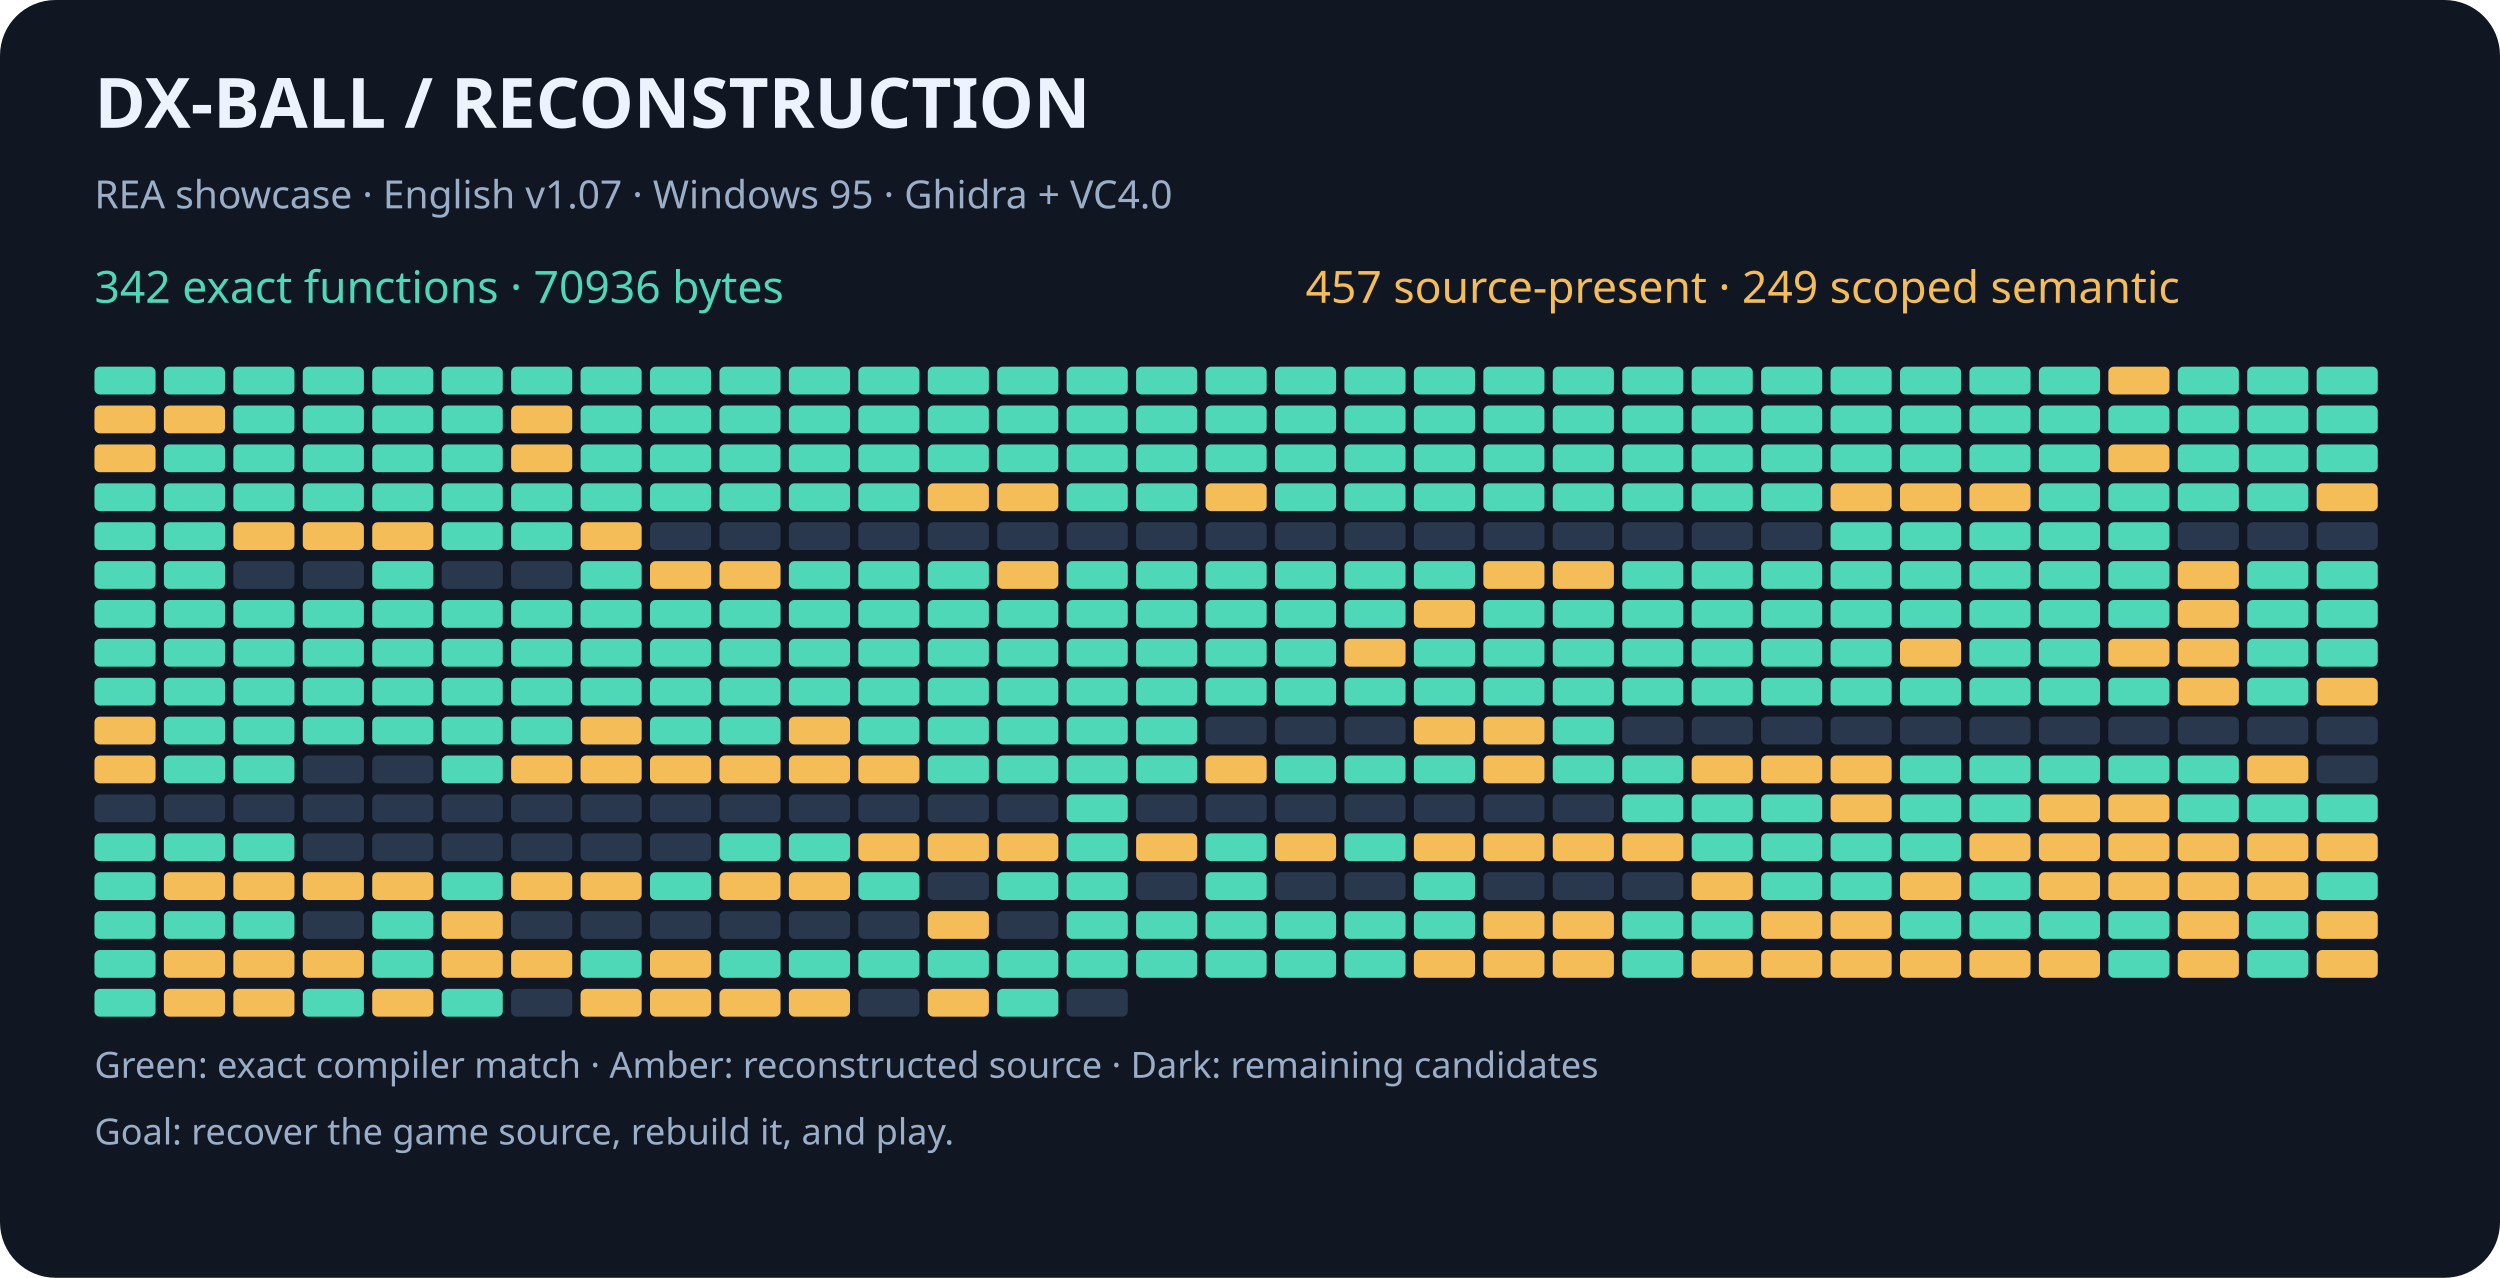
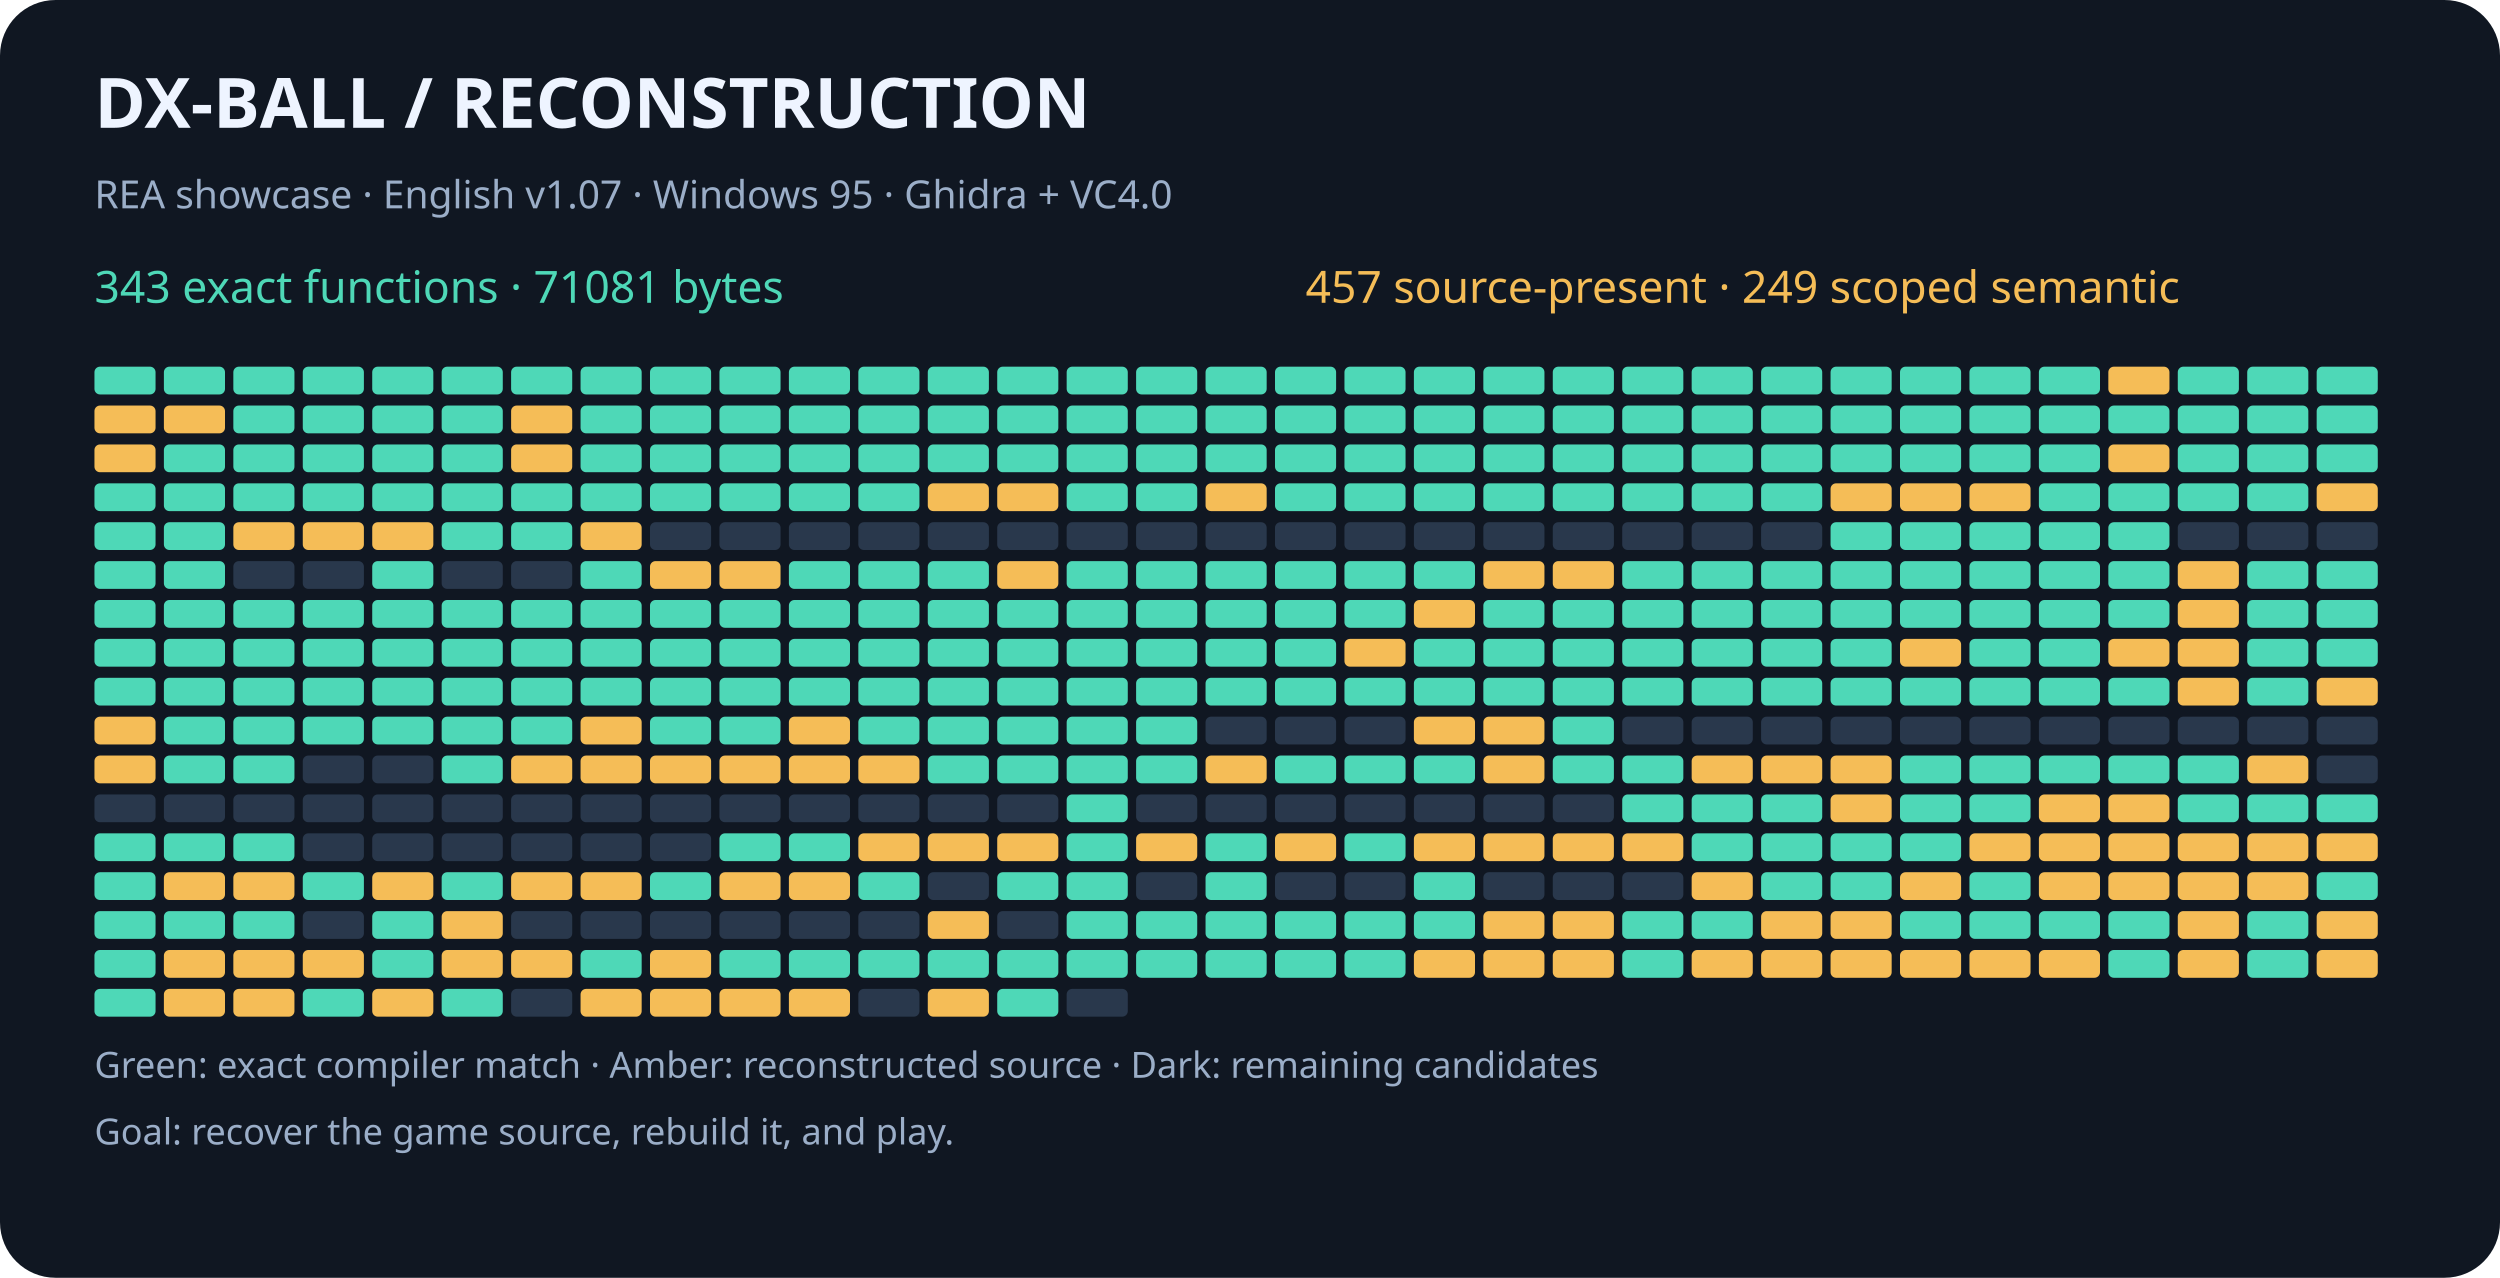
<svg xmlns="http://www.w3.org/2000/svg" width="900" height="460" viewBox="0 0 900 460" role="img" aria-labelledby="title desc">
  <rect width="900" height="460" rx="20" fill="#101722" />
  <g font-family="sans-serif">
    <text x="34" y="46" fill="#eef4ff" font-size="25" font-weight="bold">DX-BALL  /  RECONSTRUCTION</text>
    <text x="34" y="75" fill="#9baec8" font-size="14">REA showcase · English v1.07 · Windows 95 · Ghidra + VC4.0</text>
-     <text x="34" y="109" fill="#4ed8b7" font-size="16">342 exact functions · 70936 bytes</text>
+     <text x="34" y="109" fill="#4ed8b7" font-size="16">343 exact functions · 71081 bytes</text>
    <text x="470" y="109" fill="#f5bd57" font-size="16">457 source-present · 249 scoped semantic</text>
    <rect x="34" y="132" width="22" height="10" rx="2" fill="#4ed8b7" />
    <rect x="59" y="132" width="22" height="10" rx="2" fill="#4ed8b7" />
    <rect x="84" y="132" width="22" height="10" rx="2" fill="#4ed8b7" />
    <rect x="109" y="132" width="22" height="10" rx="2" fill="#4ed8b7" />
    <rect x="134" y="132" width="22" height="10" rx="2" fill="#4ed8b7" />
    <rect x="159" y="132" width="22" height="10" rx="2" fill="#4ed8b7" />
    <rect x="184" y="132" width="22" height="10" rx="2" fill="#4ed8b7" />
    <rect x="209" y="132" width="22" height="10" rx="2" fill="#4ed8b7" />
    <rect x="234" y="132" width="22" height="10" rx="2" fill="#4ed8b7" />
    <rect x="259" y="132" width="22" height="10" rx="2" fill="#4ed8b7" />
    <rect x="284" y="132" width="22" height="10" rx="2" fill="#4ed8b7" />
    <rect x="309" y="132" width="22" height="10" rx="2" fill="#4ed8b7" />
    <rect x="334" y="132" width="22" height="10" rx="2" fill="#4ed8b7" />
    <rect x="359" y="132" width="22" height="10" rx="2" fill="#4ed8b7" />
    <rect x="384" y="132" width="22" height="10" rx="2" fill="#4ed8b7" />
    <rect x="409" y="132" width="22" height="10" rx="2" fill="#4ed8b7" />
    <rect x="434" y="132" width="22" height="10" rx="2" fill="#4ed8b7" />
    <rect x="459" y="132" width="22" height="10" rx="2" fill="#4ed8b7" />
    <rect x="484" y="132" width="22" height="10" rx="2" fill="#4ed8b7" />
    <rect x="509" y="132" width="22" height="10" rx="2" fill="#4ed8b7" />
    <rect x="534" y="132" width="22" height="10" rx="2" fill="#4ed8b7" />
    <rect x="559" y="132" width="22" height="10" rx="2" fill="#4ed8b7" />
    <rect x="584" y="132" width="22" height="10" rx="2" fill="#4ed8b7" />
    <rect x="609" y="132" width="22" height="10" rx="2" fill="#4ed8b7" />
    <rect x="634" y="132" width="22" height="10" rx="2" fill="#4ed8b7" />
    <rect x="659" y="132" width="22" height="10" rx="2" fill="#4ed8b7" />
    <rect x="684" y="132" width="22" height="10" rx="2" fill="#4ed8b7" />
    <rect x="709" y="132" width="22" height="10" rx="2" fill="#4ed8b7" />
    <rect x="734" y="132" width="22" height="10" rx="2" fill="#4ed8b7" />
    <rect x="759" y="132" width="22" height="10" rx="2" fill="#f5bd57" />
    <rect x="784" y="132" width="22" height="10" rx="2" fill="#4ed8b7" />
    <rect x="809" y="132" width="22" height="10" rx="2" fill="#4ed8b7" />
    <rect x="834" y="132" width="22" height="10" rx="2" fill="#4ed8b7" />
    <rect x="34" y="146" width="22" height="10" rx="2" fill="#f5bd57" />
    <rect x="59" y="146" width="22" height="10" rx="2" fill="#f5bd57" />
    <rect x="84" y="146" width="22" height="10" rx="2" fill="#4ed8b7" />
    <rect x="109" y="146" width="22" height="10" rx="2" fill="#4ed8b7" />
    <rect x="134" y="146" width="22" height="10" rx="2" fill="#4ed8b7" />
    <rect x="159" y="146" width="22" height="10" rx="2" fill="#4ed8b7" />
    <rect x="184" y="146" width="22" height="10" rx="2" fill="#f5bd57" />
    <rect x="209" y="146" width="22" height="10" rx="2" fill="#4ed8b7" />
    <rect x="234" y="146" width="22" height="10" rx="2" fill="#4ed8b7" />
    <rect x="259" y="146" width="22" height="10" rx="2" fill="#4ed8b7" />
    <rect x="284" y="146" width="22" height="10" rx="2" fill="#4ed8b7" />
    <rect x="309" y="146" width="22" height="10" rx="2" fill="#4ed8b7" />
    <rect x="334" y="146" width="22" height="10" rx="2" fill="#4ed8b7" />
    <rect x="359" y="146" width="22" height="10" rx="2" fill="#4ed8b7" />
    <rect x="384" y="146" width="22" height="10" rx="2" fill="#4ed8b7" />
    <rect x="409" y="146" width="22" height="10" rx="2" fill="#4ed8b7" />
    <rect x="434" y="146" width="22" height="10" rx="2" fill="#4ed8b7" />
    <rect x="459" y="146" width="22" height="10" rx="2" fill="#4ed8b7" />
    <rect x="484" y="146" width="22" height="10" rx="2" fill="#4ed8b7" />
    <rect x="509" y="146" width="22" height="10" rx="2" fill="#4ed8b7" />
    <rect x="534" y="146" width="22" height="10" rx="2" fill="#4ed8b7" />
    <rect x="559" y="146" width="22" height="10" rx="2" fill="#4ed8b7" />
    <rect x="584" y="146" width="22" height="10" rx="2" fill="#4ed8b7" />
    <rect x="609" y="146" width="22" height="10" rx="2" fill="#4ed8b7" />
    <rect x="634" y="146" width="22" height="10" rx="2" fill="#4ed8b7" />
    <rect x="659" y="146" width="22" height="10" rx="2" fill="#4ed8b7" />
    <rect x="684" y="146" width="22" height="10" rx="2" fill="#4ed8b7" />
    <rect x="709" y="146" width="22" height="10" rx="2" fill="#4ed8b7" />
    <rect x="734" y="146" width="22" height="10" rx="2" fill="#4ed8b7" />
    <rect x="759" y="146" width="22" height="10" rx="2" fill="#4ed8b7" />
    <rect x="784" y="146" width="22" height="10" rx="2" fill="#4ed8b7" />
    <rect x="809" y="146" width="22" height="10" rx="2" fill="#4ed8b7" />
    <rect x="834" y="146" width="22" height="10" rx="2" fill="#4ed8b7" />
    <rect x="34" y="160" width="22" height="10" rx="2" fill="#f5bd57" />
    <rect x="59" y="160" width="22" height="10" rx="2" fill="#4ed8b7" />
    <rect x="84" y="160" width="22" height="10" rx="2" fill="#4ed8b7" />
    <rect x="109" y="160" width="22" height="10" rx="2" fill="#4ed8b7" />
    <rect x="134" y="160" width="22" height="10" rx="2" fill="#4ed8b7" />
    <rect x="159" y="160" width="22" height="10" rx="2" fill="#4ed8b7" />
    <rect x="184" y="160" width="22" height="10" rx="2" fill="#f5bd57" />
    <rect x="209" y="160" width="22" height="10" rx="2" fill="#4ed8b7" />
    <rect x="234" y="160" width="22" height="10" rx="2" fill="#4ed8b7" />
    <rect x="259" y="160" width="22" height="10" rx="2" fill="#4ed8b7" />
    <rect x="284" y="160" width="22" height="10" rx="2" fill="#4ed8b7" />
    <rect x="309" y="160" width="22" height="10" rx="2" fill="#4ed8b7" />
    <rect x="334" y="160" width="22" height="10" rx="2" fill="#4ed8b7" />
    <rect x="359" y="160" width="22" height="10" rx="2" fill="#4ed8b7" />
    <rect x="384" y="160" width="22" height="10" rx="2" fill="#4ed8b7" />
    <rect x="409" y="160" width="22" height="10" rx="2" fill="#4ed8b7" />
    <rect x="434" y="160" width="22" height="10" rx="2" fill="#4ed8b7" />
    <rect x="459" y="160" width="22" height="10" rx="2" fill="#4ed8b7" />
    <rect x="484" y="160" width="22" height="10" rx="2" fill="#4ed8b7" />
    <rect x="509" y="160" width="22" height="10" rx="2" fill="#4ed8b7" />
    <rect x="534" y="160" width="22" height="10" rx="2" fill="#4ed8b7" />
    <rect x="559" y="160" width="22" height="10" rx="2" fill="#4ed8b7" />
    <rect x="584" y="160" width="22" height="10" rx="2" fill="#4ed8b7" />
    <rect x="609" y="160" width="22" height="10" rx="2" fill="#4ed8b7" />
    <rect x="634" y="160" width="22" height="10" rx="2" fill="#4ed8b7" />
    <rect x="659" y="160" width="22" height="10" rx="2" fill="#4ed8b7" />
    <rect x="684" y="160" width="22" height="10" rx="2" fill="#4ed8b7" />
    <rect x="709" y="160" width="22" height="10" rx="2" fill="#4ed8b7" />
    <rect x="734" y="160" width="22" height="10" rx="2" fill="#4ed8b7" />
    <rect x="759" y="160" width="22" height="10" rx="2" fill="#f5bd57" />
    <rect x="784" y="160" width="22" height="10" rx="2" fill="#4ed8b7" />
    <rect x="809" y="160" width="22" height="10" rx="2" fill="#4ed8b7" />
    <rect x="834" y="160" width="22" height="10" rx="2" fill="#4ed8b7" />
    <rect x="34" y="174" width="22" height="10" rx="2" fill="#4ed8b7" />
    <rect x="59" y="174" width="22" height="10" rx="2" fill="#4ed8b7" />
    <rect x="84" y="174" width="22" height="10" rx="2" fill="#4ed8b7" />
    <rect x="109" y="174" width="22" height="10" rx="2" fill="#4ed8b7" />
    <rect x="134" y="174" width="22" height="10" rx="2" fill="#4ed8b7" />
    <rect x="159" y="174" width="22" height="10" rx="2" fill="#4ed8b7" />
    <rect x="184" y="174" width="22" height="10" rx="2" fill="#4ed8b7" />
    <rect x="209" y="174" width="22" height="10" rx="2" fill="#4ed8b7" />
    <rect x="234" y="174" width="22" height="10" rx="2" fill="#4ed8b7" />
    <rect x="259" y="174" width="22" height="10" rx="2" fill="#4ed8b7" />
    <rect x="284" y="174" width="22" height="10" rx="2" fill="#4ed8b7" />
    <rect x="309" y="174" width="22" height="10" rx="2" fill="#4ed8b7" />
    <rect x="334" y="174" width="22" height="10" rx="2" fill="#f5bd57" />
    <rect x="359" y="174" width="22" height="10" rx="2" fill="#f5bd57" />
    <rect x="384" y="174" width="22" height="10" rx="2" fill="#4ed8b7" />
    <rect x="409" y="174" width="22" height="10" rx="2" fill="#4ed8b7" />
    <rect x="434" y="174" width="22" height="10" rx="2" fill="#f5bd57" />
    <rect x="459" y="174" width="22" height="10" rx="2" fill="#4ed8b7" />
    <rect x="484" y="174" width="22" height="10" rx="2" fill="#4ed8b7" />
    <rect x="509" y="174" width="22" height="10" rx="2" fill="#4ed8b7" />
    <rect x="534" y="174" width="22" height="10" rx="2" fill="#4ed8b7" />
    <rect x="559" y="174" width="22" height="10" rx="2" fill="#4ed8b7" />
    <rect x="584" y="174" width="22" height="10" rx="2" fill="#4ed8b7" />
    <rect x="609" y="174" width="22" height="10" rx="2" fill="#4ed8b7" />
    <rect x="634" y="174" width="22" height="10" rx="2" fill="#4ed8b7" />
    <rect x="659" y="174" width="22" height="10" rx="2" fill="#f5bd57" />
    <rect x="684" y="174" width="22" height="10" rx="2" fill="#f5bd57" />
    <rect x="709" y="174" width="22" height="10" rx="2" fill="#f5bd57" />
    <rect x="734" y="174" width="22" height="10" rx="2" fill="#4ed8b7" />
    <rect x="759" y="174" width="22" height="10" rx="2" fill="#4ed8b7" />
    <rect x="784" y="174" width="22" height="10" rx="2" fill="#4ed8b7" />
    <rect x="809" y="174" width="22" height="10" rx="2" fill="#4ed8b7" />
    <rect x="834" y="174" width="22" height="10" rx="2" fill="#f5bd57" />
    <rect x="34" y="188" width="22" height="10" rx="2" fill="#4ed8b7" />
    <rect x="59" y="188" width="22" height="10" rx="2" fill="#4ed8b7" />
    <rect x="84" y="188" width="22" height="10" rx="2" fill="#f5bd57" />
    <rect x="109" y="188" width="22" height="10" rx="2" fill="#f5bd57" />
    <rect x="134" y="188" width="22" height="10" rx="2" fill="#f5bd57" />
    <rect x="159" y="188" width="22" height="10" rx="2" fill="#4ed8b7" />
    <rect x="184" y="188" width="22" height="10" rx="2" fill="#4ed8b7" />
    <rect x="209" y="188" width="22" height="10" rx="2" fill="#f5bd57" />
    <rect x="234" y="188" width="22" height="10" rx="2" fill="#29384c" />
    <rect x="259" y="188" width="22" height="10" rx="2" fill="#29384c" />
    <rect x="284" y="188" width="22" height="10" rx="2" fill="#29384c" />
    <rect x="309" y="188" width="22" height="10" rx="2" fill="#29384c" />
    <rect x="334" y="188" width="22" height="10" rx="2" fill="#29384c" />
    <rect x="359" y="188" width="22" height="10" rx="2" fill="#29384c" />
    <rect x="384" y="188" width="22" height="10" rx="2" fill="#29384c" />
    <rect x="409" y="188" width="22" height="10" rx="2" fill="#29384c" />
    <rect x="434" y="188" width="22" height="10" rx="2" fill="#29384c" />
    <rect x="459" y="188" width="22" height="10" rx="2" fill="#29384c" />
    <rect x="484" y="188" width="22" height="10" rx="2" fill="#29384c" />
    <rect x="509" y="188" width="22" height="10" rx="2" fill="#29384c" />
    <rect x="534" y="188" width="22" height="10" rx="2" fill="#29384c" />
    <rect x="559" y="188" width="22" height="10" rx="2" fill="#29384c" />
    <rect x="584" y="188" width="22" height="10" rx="2" fill="#29384c" />
    <rect x="609" y="188" width="22" height="10" rx="2" fill="#29384c" />
    <rect x="634" y="188" width="22" height="10" rx="2" fill="#29384c" />
    <rect x="659" y="188" width="22" height="10" rx="2" fill="#4ed8b7" />
    <rect x="684" y="188" width="22" height="10" rx="2" fill="#4ed8b7" />
    <rect x="709" y="188" width="22" height="10" rx="2" fill="#4ed8b7" />
    <rect x="734" y="188" width="22" height="10" rx="2" fill="#4ed8b7" />
    <rect x="759" y="188" width="22" height="10" rx="2" fill="#4ed8b7" />
    <rect x="784" y="188" width="22" height="10" rx="2" fill="#29384c" />
    <rect x="809" y="188" width="22" height="10" rx="2" fill="#29384c" />
    <rect x="834" y="188" width="22" height="10" rx="2" fill="#29384c" />
    <rect x="34" y="202" width="22" height="10" rx="2" fill="#4ed8b7" />
    <rect x="59" y="202" width="22" height="10" rx="2" fill="#4ed8b7" />
    <rect x="84" y="202" width="22" height="10" rx="2" fill="#29384c" />
    <rect x="109" y="202" width="22" height="10" rx="2" fill="#29384c" />
    <rect x="134" y="202" width="22" height="10" rx="2" fill="#4ed8b7" />
    <rect x="159" y="202" width="22" height="10" rx="2" fill="#29384c" />
    <rect x="184" y="202" width="22" height="10" rx="2" fill="#29384c" />
    <rect x="209" y="202" width="22" height="10" rx="2" fill="#4ed8b7" />
    <rect x="234" y="202" width="22" height="10" rx="2" fill="#f5bd57" />
    <rect x="259" y="202" width="22" height="10" rx="2" fill="#f5bd57" />
    <rect x="284" y="202" width="22" height="10" rx="2" fill="#4ed8b7" />
    <rect x="309" y="202" width="22" height="10" rx="2" fill="#4ed8b7" />
    <rect x="334" y="202" width="22" height="10" rx="2" fill="#4ed8b7" />
    <rect x="359" y="202" width="22" height="10" rx="2" fill="#f5bd57" />
    <rect x="384" y="202" width="22" height="10" rx="2" fill="#4ed8b7" />
    <rect x="409" y="202" width="22" height="10" rx="2" fill="#4ed8b7" />
    <rect x="434" y="202" width="22" height="10" rx="2" fill="#4ed8b7" />
    <rect x="459" y="202" width="22" height="10" rx="2" fill="#4ed8b7" />
    <rect x="484" y="202" width="22" height="10" rx="2" fill="#4ed8b7" />
    <rect x="509" y="202" width="22" height="10" rx="2" fill="#4ed8b7" />
    <rect x="534" y="202" width="22" height="10" rx="2" fill="#f5bd57" />
    <rect x="559" y="202" width="22" height="10" rx="2" fill="#f5bd57" />
    <rect x="584" y="202" width="22" height="10" rx="2" fill="#4ed8b7" />
    <rect x="609" y="202" width="22" height="10" rx="2" fill="#4ed8b7" />
    <rect x="634" y="202" width="22" height="10" rx="2" fill="#4ed8b7" />
    <rect x="659" y="202" width="22" height="10" rx="2" fill="#4ed8b7" />
    <rect x="684" y="202" width="22" height="10" rx="2" fill="#4ed8b7" />
    <rect x="709" y="202" width="22" height="10" rx="2" fill="#4ed8b7" />
    <rect x="734" y="202" width="22" height="10" rx="2" fill="#4ed8b7" />
    <rect x="759" y="202" width="22" height="10" rx="2" fill="#4ed8b7" />
    <rect x="784" y="202" width="22" height="10" rx="2" fill="#f5bd57" />
    <rect x="809" y="202" width="22" height="10" rx="2" fill="#4ed8b7" />
    <rect x="834" y="202" width="22" height="10" rx="2" fill="#4ed8b7" />
    <rect x="34" y="216" width="22" height="10" rx="2" fill="#4ed8b7" />
    <rect x="59" y="216" width="22" height="10" rx="2" fill="#4ed8b7" />
    <rect x="84" y="216" width="22" height="10" rx="2" fill="#4ed8b7" />
    <rect x="109" y="216" width="22" height="10" rx="2" fill="#4ed8b7" />
    <rect x="134" y="216" width="22" height="10" rx="2" fill="#4ed8b7" />
    <rect x="159" y="216" width="22" height="10" rx="2" fill="#4ed8b7" />
    <rect x="184" y="216" width="22" height="10" rx="2" fill="#4ed8b7" />
    <rect x="209" y="216" width="22" height="10" rx="2" fill="#4ed8b7" />
    <rect x="234" y="216" width="22" height="10" rx="2" fill="#4ed8b7" />
    <rect x="259" y="216" width="22" height="10" rx="2" fill="#4ed8b7" />
    <rect x="284" y="216" width="22" height="10" rx="2" fill="#4ed8b7" />
    <rect x="309" y="216" width="22" height="10" rx="2" fill="#4ed8b7" />
    <rect x="334" y="216" width="22" height="10" rx="2" fill="#4ed8b7" />
    <rect x="359" y="216" width="22" height="10" rx="2" fill="#4ed8b7" />
    <rect x="384" y="216" width="22" height="10" rx="2" fill="#4ed8b7" />
    <rect x="409" y="216" width="22" height="10" rx="2" fill="#4ed8b7" />
    <rect x="434" y="216" width="22" height="10" rx="2" fill="#4ed8b7" />
    <rect x="459" y="216" width="22" height="10" rx="2" fill="#4ed8b7" />
    <rect x="484" y="216" width="22" height="10" rx="2" fill="#4ed8b7" />
    <rect x="509" y="216" width="22" height="10" rx="2" fill="#f5bd57" />
    <rect x="534" y="216" width="22" height="10" rx="2" fill="#4ed8b7" />
    <rect x="559" y="216" width="22" height="10" rx="2" fill="#4ed8b7" />
    <rect x="584" y="216" width="22" height="10" rx="2" fill="#4ed8b7" />
    <rect x="609" y="216" width="22" height="10" rx="2" fill="#4ed8b7" />
    <rect x="634" y="216" width="22" height="10" rx="2" fill="#4ed8b7" />
    <rect x="659" y="216" width="22" height="10" rx="2" fill="#4ed8b7" />
    <rect x="684" y="216" width="22" height="10" rx="2" fill="#4ed8b7" />
    <rect x="709" y="216" width="22" height="10" rx="2" fill="#4ed8b7" />
    <rect x="734" y="216" width="22" height="10" rx="2" fill="#4ed8b7" />
    <rect x="759" y="216" width="22" height="10" rx="2" fill="#4ed8b7" />
    <rect x="784" y="216" width="22" height="10" rx="2" fill="#f5bd57" />
    <rect x="809" y="216" width="22" height="10" rx="2" fill="#4ed8b7" />
    <rect x="834" y="216" width="22" height="10" rx="2" fill="#4ed8b7" />
    <rect x="34" y="230" width="22" height="10" rx="2" fill="#4ed8b7" />
    <rect x="59" y="230" width="22" height="10" rx="2" fill="#4ed8b7" />
    <rect x="84" y="230" width="22" height="10" rx="2" fill="#4ed8b7" />
    <rect x="109" y="230" width="22" height="10" rx="2" fill="#4ed8b7" />
    <rect x="134" y="230" width="22" height="10" rx="2" fill="#4ed8b7" />
    <rect x="159" y="230" width="22" height="10" rx="2" fill="#4ed8b7" />
    <rect x="184" y="230" width="22" height="10" rx="2" fill="#4ed8b7" />
    <rect x="209" y="230" width="22" height="10" rx="2" fill="#4ed8b7" />
    <rect x="234" y="230" width="22" height="10" rx="2" fill="#4ed8b7" />
    <rect x="259" y="230" width="22" height="10" rx="2" fill="#4ed8b7" />
    <rect x="284" y="230" width="22" height="10" rx="2" fill="#4ed8b7" />
    <rect x="309" y="230" width="22" height="10" rx="2" fill="#4ed8b7" />
    <rect x="334" y="230" width="22" height="10" rx="2" fill="#4ed8b7" />
    <rect x="359" y="230" width="22" height="10" rx="2" fill="#4ed8b7" />
    <rect x="384" y="230" width="22" height="10" rx="2" fill="#4ed8b7" />
    <rect x="409" y="230" width="22" height="10" rx="2" fill="#4ed8b7" />
    <rect x="434" y="230" width="22" height="10" rx="2" fill="#4ed8b7" />
    <rect x="459" y="230" width="22" height="10" rx="2" fill="#4ed8b7" />
    <rect x="484" y="230" width="22" height="10" rx="2" fill="#f5bd57" />
    <rect x="509" y="230" width="22" height="10" rx="2" fill="#4ed8b7" />
    <rect x="534" y="230" width="22" height="10" rx="2" fill="#4ed8b7" />
    <rect x="559" y="230" width="22" height="10" rx="2" fill="#4ed8b7" />
    <rect x="584" y="230" width="22" height="10" rx="2" fill="#4ed8b7" />
    <rect x="609" y="230" width="22" height="10" rx="2" fill="#4ed8b7" />
    <rect x="634" y="230" width="22" height="10" rx="2" fill="#4ed8b7" />
    <rect x="659" y="230" width="22" height="10" rx="2" fill="#4ed8b7" />
    <rect x="684" y="230" width="22" height="10" rx="2" fill="#f5bd57" />
    <rect x="709" y="230" width="22" height="10" rx="2" fill="#4ed8b7" />
    <rect x="734" y="230" width="22" height="10" rx="2" fill="#4ed8b7" />
    <rect x="759" y="230" width="22" height="10" rx="2" fill="#f5bd57" />
    <rect x="784" y="230" width="22" height="10" rx="2" fill="#f5bd57" />
    <rect x="809" y="230" width="22" height="10" rx="2" fill="#4ed8b7" />
    <rect x="834" y="230" width="22" height="10" rx="2" fill="#4ed8b7" />
    <rect x="34" y="244" width="22" height="10" rx="2" fill="#4ed8b7" />
    <rect x="59" y="244" width="22" height="10" rx="2" fill="#4ed8b7" />
    <rect x="84" y="244" width="22" height="10" rx="2" fill="#4ed8b7" />
    <rect x="109" y="244" width="22" height="10" rx="2" fill="#4ed8b7" />
    <rect x="134" y="244" width="22" height="10" rx="2" fill="#4ed8b7" />
    <rect x="159" y="244" width="22" height="10" rx="2" fill="#4ed8b7" />
    <rect x="184" y="244" width="22" height="10" rx="2" fill="#4ed8b7" />
    <rect x="209" y="244" width="22" height="10" rx="2" fill="#4ed8b7" />
    <rect x="234" y="244" width="22" height="10" rx="2" fill="#4ed8b7" />
    <rect x="259" y="244" width="22" height="10" rx="2" fill="#4ed8b7" />
    <rect x="284" y="244" width="22" height="10" rx="2" fill="#4ed8b7" />
    <rect x="309" y="244" width="22" height="10" rx="2" fill="#4ed8b7" />
    <rect x="334" y="244" width="22" height="10" rx="2" fill="#4ed8b7" />
    <rect x="359" y="244" width="22" height="10" rx="2" fill="#4ed8b7" />
    <rect x="384" y="244" width="22" height="10" rx="2" fill="#4ed8b7" />
    <rect x="409" y="244" width="22" height="10" rx="2" fill="#4ed8b7" />
    <rect x="434" y="244" width="22" height="10" rx="2" fill="#4ed8b7" />
    <rect x="459" y="244" width="22" height="10" rx="2" fill="#4ed8b7" />
    <rect x="484" y="244" width="22" height="10" rx="2" fill="#4ed8b7" />
    <rect x="509" y="244" width="22" height="10" rx="2" fill="#4ed8b7" />
    <rect x="534" y="244" width="22" height="10" rx="2" fill="#4ed8b7" />
    <rect x="559" y="244" width="22" height="10" rx="2" fill="#4ed8b7" />
    <rect x="584" y="244" width="22" height="10" rx="2" fill="#4ed8b7" />
    <rect x="609" y="244" width="22" height="10" rx="2" fill="#4ed8b7" />
    <rect x="634" y="244" width="22" height="10" rx="2" fill="#4ed8b7" />
    <rect x="659" y="244" width="22" height="10" rx="2" fill="#4ed8b7" />
    <rect x="684" y="244" width="22" height="10" rx="2" fill="#4ed8b7" />
    <rect x="709" y="244" width="22" height="10" rx="2" fill="#4ed8b7" />
    <rect x="734" y="244" width="22" height="10" rx="2" fill="#4ed8b7" />
    <rect x="759" y="244" width="22" height="10" rx="2" fill="#4ed8b7" />
    <rect x="784" y="244" width="22" height="10" rx="2" fill="#f5bd57" />
    <rect x="809" y="244" width="22" height="10" rx="2" fill="#4ed8b7" />
    <rect x="834" y="244" width="22" height="10" rx="2" fill="#f5bd57" />
    <rect x="34" y="258" width="22" height="10" rx="2" fill="#f5bd57" />
    <rect x="59" y="258" width="22" height="10" rx="2" fill="#4ed8b7" />
    <rect x="84" y="258" width="22" height="10" rx="2" fill="#4ed8b7" />
    <rect x="109" y="258" width="22" height="10" rx="2" fill="#4ed8b7" />
    <rect x="134" y="258" width="22" height="10" rx="2" fill="#4ed8b7" />
    <rect x="159" y="258" width="22" height="10" rx="2" fill="#4ed8b7" />
    <rect x="184" y="258" width="22" height="10" rx="2" fill="#4ed8b7" />
    <rect x="209" y="258" width="22" height="10" rx="2" fill="#f5bd57" />
    <rect x="234" y="258" width="22" height="10" rx="2" fill="#4ed8b7" />
    <rect x="259" y="258" width="22" height="10" rx="2" fill="#4ed8b7" />
    <rect x="284" y="258" width="22" height="10" rx="2" fill="#f5bd57" />
    <rect x="309" y="258" width="22" height="10" rx="2" fill="#4ed8b7" />
    <rect x="334" y="258" width="22" height="10" rx="2" fill="#4ed8b7" />
    <rect x="359" y="258" width="22" height="10" rx="2" fill="#4ed8b7" />
    <rect x="384" y="258" width="22" height="10" rx="2" fill="#4ed8b7" />
    <rect x="409" y="258" width="22" height="10" rx="2" fill="#4ed8b7" />
    <rect x="434" y="258" width="22" height="10" rx="2" fill="#29384c" />
    <rect x="459" y="258" width="22" height="10" rx="2" fill="#29384c" />
    <rect x="484" y="258" width="22" height="10" rx="2" fill="#29384c" />
    <rect x="509" y="258" width="22" height="10" rx="2" fill="#f5bd57" />
    <rect x="534" y="258" width="22" height="10" rx="2" fill="#f5bd57" />
    <rect x="559" y="258" width="22" height="10" rx="2" fill="#4ed8b7" />
    <rect x="584" y="258" width="22" height="10" rx="2" fill="#29384c" />
    <rect x="609" y="258" width="22" height="10" rx="2" fill="#29384c" />
    <rect x="634" y="258" width="22" height="10" rx="2" fill="#29384c" />
    <rect x="659" y="258" width="22" height="10" rx="2" fill="#29384c" />
    <rect x="684" y="258" width="22" height="10" rx="2" fill="#29384c" />
    <rect x="709" y="258" width="22" height="10" rx="2" fill="#29384c" />
    <rect x="734" y="258" width="22" height="10" rx="2" fill="#29384c" />
    <rect x="759" y="258" width="22" height="10" rx="2" fill="#29384c" />
    <rect x="784" y="258" width="22" height="10" rx="2" fill="#29384c" />
    <rect x="809" y="258" width="22" height="10" rx="2" fill="#29384c" />
    <rect x="834" y="258" width="22" height="10" rx="2" fill="#29384c" />
    <rect x="34" y="272" width="22" height="10" rx="2" fill="#f5bd57" />
    <rect x="59" y="272" width="22" height="10" rx="2" fill="#4ed8b7" />
    <rect x="84" y="272" width="22" height="10" rx="2" fill="#4ed8b7" />
    <rect x="109" y="272" width="22" height="10" rx="2" fill="#29384c" />
    <rect x="134" y="272" width="22" height="10" rx="2" fill="#29384c" />
    <rect x="159" y="272" width="22" height="10" rx="2" fill="#4ed8b7" />
    <rect x="184" y="272" width="22" height="10" rx="2" fill="#f5bd57" />
    <rect x="209" y="272" width="22" height="10" rx="2" fill="#f5bd57" />
    <rect x="234" y="272" width="22" height="10" rx="2" fill="#f5bd57" />
    <rect x="259" y="272" width="22" height="10" rx="2" fill="#f5bd57" />
    <rect x="284" y="272" width="22" height="10" rx="2" fill="#f5bd57" />
    <rect x="309" y="272" width="22" height="10" rx="2" fill="#f5bd57" />
    <rect x="334" y="272" width="22" height="10" rx="2" fill="#4ed8b7" />
    <rect x="359" y="272" width="22" height="10" rx="2" fill="#4ed8b7" />
    <rect x="384" y="272" width="22" height="10" rx="2" fill="#4ed8b7" />
    <rect x="409" y="272" width="22" height="10" rx="2" fill="#4ed8b7" />
    <rect x="434" y="272" width="22" height="10" rx="2" fill="#f5bd57" />
    <rect x="459" y="272" width="22" height="10" rx="2" fill="#4ed8b7" />
    <rect x="484" y="272" width="22" height="10" rx="2" fill="#4ed8b7" />
    <rect x="509" y="272" width="22" height="10" rx="2" fill="#4ed8b7" />
    <rect x="534" y="272" width="22" height="10" rx="2" fill="#f5bd57" />
    <rect x="559" y="272" width="22" height="10" rx="2" fill="#4ed8b7" />
    <rect x="584" y="272" width="22" height="10" rx="2" fill="#4ed8b7" />
    <rect x="609" y="272" width="22" height="10" rx="2" fill="#f5bd57" />
    <rect x="634" y="272" width="22" height="10" rx="2" fill="#f5bd57" />
    <rect x="659" y="272" width="22" height="10" rx="2" fill="#f5bd57" />
    <rect x="684" y="272" width="22" height="10" rx="2" fill="#4ed8b7" />
    <rect x="709" y="272" width="22" height="10" rx="2" fill="#4ed8b7" />
    <rect x="734" y="272" width="22" height="10" rx="2" fill="#4ed8b7" />
    <rect x="759" y="272" width="22" height="10" rx="2" fill="#4ed8b7" />
    <rect x="784" y="272" width="22" height="10" rx="2" fill="#4ed8b7" />
    <rect x="809" y="272" width="22" height="10" rx="2" fill="#f5bd57" />
    <rect x="834" y="272" width="22" height="10" rx="2" fill="#29384c" />
    <rect x="34" y="286" width="22" height="10" rx="2" fill="#29384c" />
    <rect x="59" y="286" width="22" height="10" rx="2" fill="#29384c" />
    <rect x="84" y="286" width="22" height="10" rx="2" fill="#29384c" />
    <rect x="109" y="286" width="22" height="10" rx="2" fill="#29384c" />
    <rect x="134" y="286" width="22" height="10" rx="2" fill="#29384c" />
    <rect x="159" y="286" width="22" height="10" rx="2" fill="#29384c" />
    <rect x="184" y="286" width="22" height="10" rx="2" fill="#29384c" />
    <rect x="209" y="286" width="22" height="10" rx="2" fill="#29384c" />
    <rect x="234" y="286" width="22" height="10" rx="2" fill="#29384c" />
    <rect x="259" y="286" width="22" height="10" rx="2" fill="#29384c" />
    <rect x="284" y="286" width="22" height="10" rx="2" fill="#29384c" />
    <rect x="309" y="286" width="22" height="10" rx="2" fill="#29384c" />
    <rect x="334" y="286" width="22" height="10" rx="2" fill="#29384c" />
    <rect x="359" y="286" width="22" height="10" rx="2" fill="#29384c" />
    <rect x="384" y="286" width="22" height="10" rx="2" fill="#4ed8b7" />
    <rect x="409" y="286" width="22" height="10" rx="2" fill="#29384c" />
    <rect x="434" y="286" width="22" height="10" rx="2" fill="#29384c" />
    <rect x="459" y="286" width="22" height="10" rx="2" fill="#29384c" />
    <rect x="484" y="286" width="22" height="10" rx="2" fill="#29384c" />
    <rect x="509" y="286" width="22" height="10" rx="2" fill="#29384c" />
    <rect x="534" y="286" width="22" height="10" rx="2" fill="#29384c" />
    <rect x="559" y="286" width="22" height="10" rx="2" fill="#29384c" />
    <rect x="584" y="286" width="22" height="10" rx="2" fill="#4ed8b7" />
    <rect x="609" y="286" width="22" height="10" rx="2" fill="#4ed8b7" />
    <rect x="634" y="286" width="22" height="10" rx="2" fill="#4ed8b7" />
    <rect x="659" y="286" width="22" height="10" rx="2" fill="#f5bd57" />
    <rect x="684" y="286" width="22" height="10" rx="2" fill="#4ed8b7" />
    <rect x="709" y="286" width="22" height="10" rx="2" fill="#4ed8b7" />
    <rect x="734" y="286" width="22" height="10" rx="2" fill="#f5bd57" />
    <rect x="759" y="286" width="22" height="10" rx="2" fill="#f5bd57" />
    <rect x="784" y="286" width="22" height="10" rx="2" fill="#4ed8b7" />
    <rect x="809" y="286" width="22" height="10" rx="2" fill="#4ed8b7" />
    <rect x="834" y="286" width="22" height="10" rx="2" fill="#4ed8b7" />
    <rect x="34" y="300" width="22" height="10" rx="2" fill="#4ed8b7" />
    <rect x="59" y="300" width="22" height="10" rx="2" fill="#4ed8b7" />
    <rect x="84" y="300" width="22" height="10" rx="2" fill="#4ed8b7" />
    <rect x="109" y="300" width="22" height="10" rx="2" fill="#29384c" />
    <rect x="134" y="300" width="22" height="10" rx="2" fill="#29384c" />
    <rect x="159" y="300" width="22" height="10" rx="2" fill="#29384c" />
    <rect x="184" y="300" width="22" height="10" rx="2" fill="#29384c" />
    <rect x="209" y="300" width="22" height="10" rx="2" fill="#29384c" />
    <rect x="234" y="300" width="22" height="10" rx="2" fill="#29384c" />
    <rect x="259" y="300" width="22" height="10" rx="2" fill="#4ed8b7" />
    <rect x="284" y="300" width="22" height="10" rx="2" fill="#4ed8b7" />
    <rect x="309" y="300" width="22" height="10" rx="2" fill="#f5bd57" />
    <rect x="334" y="300" width="22" height="10" rx="2" fill="#f5bd57" />
    <rect x="359" y="300" width="22" height="10" rx="2" fill="#f5bd57" />
    <rect x="384" y="300" width="22" height="10" rx="2" fill="#4ed8b7" />
    <rect x="409" y="300" width="22" height="10" rx="2" fill="#f5bd57" />
    <rect x="434" y="300" width="22" height="10" rx="2" fill="#4ed8b7" />
    <rect x="459" y="300" width="22" height="10" rx="2" fill="#f5bd57" />
    <rect x="484" y="300" width="22" height="10" rx="2" fill="#4ed8b7" />
    <rect x="509" y="300" width="22" height="10" rx="2" fill="#f5bd57" />
    <rect x="534" y="300" width="22" height="10" rx="2" fill="#f5bd57" />
    <rect x="559" y="300" width="22" height="10" rx="2" fill="#f5bd57" />
    <rect x="584" y="300" width="22" height="10" rx="2" fill="#f5bd57" />
    <rect x="609" y="300" width="22" height="10" rx="2" fill="#4ed8b7" />
    <rect x="634" y="300" width="22" height="10" rx="2" fill="#4ed8b7" />
    <rect x="659" y="300" width="22" height="10" rx="2" fill="#4ed8b7" />
    <rect x="684" y="300" width="22" height="10" rx="2" fill="#4ed8b7" />
    <rect x="709" y="300" width="22" height="10" rx="2" fill="#f5bd57" />
    <rect x="734" y="300" width="22" height="10" rx="2" fill="#f5bd57" />
    <rect x="759" y="300" width="22" height="10" rx="2" fill="#f5bd57" />
    <rect x="784" y="300" width="22" height="10" rx="2" fill="#f5bd57" />
    <rect x="809" y="300" width="22" height="10" rx="2" fill="#f5bd57" />
    <rect x="834" y="300" width="22" height="10" rx="2" fill="#f5bd57" />
    <rect x="34" y="314" width="22" height="10" rx="2" fill="#4ed8b7" />
    <rect x="59" y="314" width="22" height="10" rx="2" fill="#f5bd57" />
    <rect x="84" y="314" width="22" height="10" rx="2" fill="#f5bd57" />
-     <rect x="109" y="314" width="22" height="10" rx="2" fill="#f5bd57" />
+     <rect x="109" y="314" width="22" height="10" rx="2" fill="#4ed8b7" />
    <rect x="134" y="314" width="22" height="10" rx="2" fill="#f5bd57" />
    <rect x="159" y="314" width="22" height="10" rx="2" fill="#4ed8b7" />
    <rect x="184" y="314" width="22" height="10" rx="2" fill="#f5bd57" />
    <rect x="209" y="314" width="22" height="10" rx="2" fill="#f5bd57" />
    <rect x="234" y="314" width="22" height="10" rx="2" fill="#4ed8b7" />
    <rect x="259" y="314" width="22" height="10" rx="2" fill="#f5bd57" />
    <rect x="284" y="314" width="22" height="10" rx="2" fill="#f5bd57" />
    <rect x="309" y="314" width="22" height="10" rx="2" fill="#4ed8b7" />
    <rect x="334" y="314" width="22" height="10" rx="2" fill="#29384c" />
    <rect x="359" y="314" width="22" height="10" rx="2" fill="#4ed8b7" />
    <rect x="384" y="314" width="22" height="10" rx="2" fill="#4ed8b7" />
    <rect x="409" y="314" width="22" height="10" rx="2" fill="#29384c" />
    <rect x="434" y="314" width="22" height="10" rx="2" fill="#4ed8b7" />
    <rect x="459" y="314" width="22" height="10" rx="2" fill="#29384c" />
    <rect x="484" y="314" width="22" height="10" rx="2" fill="#29384c" />
    <rect x="509" y="314" width="22" height="10" rx="2" fill="#4ed8b7" />
    <rect x="534" y="314" width="22" height="10" rx="2" fill="#29384c" />
    <rect x="559" y="314" width="22" height="10" rx="2" fill="#29384c" />
    <rect x="584" y="314" width="22" height="10" rx="2" fill="#29384c" />
    <rect x="609" y="314" width="22" height="10" rx="2" fill="#f5bd57" />
    <rect x="634" y="314" width="22" height="10" rx="2" fill="#4ed8b7" />
    <rect x="659" y="314" width="22" height="10" rx="2" fill="#4ed8b7" />
    <rect x="684" y="314" width="22" height="10" rx="2" fill="#f5bd57" />
    <rect x="709" y="314" width="22" height="10" rx="2" fill="#4ed8b7" />
    <rect x="734" y="314" width="22" height="10" rx="2" fill="#f5bd57" />
    <rect x="759" y="314" width="22" height="10" rx="2" fill="#f5bd57" />
    <rect x="784" y="314" width="22" height="10" rx="2" fill="#f5bd57" />
    <rect x="809" y="314" width="22" height="10" rx="2" fill="#f5bd57" />
    <rect x="834" y="314" width="22" height="10" rx="2" fill="#4ed8b7" />
    <rect x="34" y="328" width="22" height="10" rx="2" fill="#4ed8b7" />
    <rect x="59" y="328" width="22" height="10" rx="2" fill="#4ed8b7" />
    <rect x="84" y="328" width="22" height="10" rx="2" fill="#4ed8b7" />
    <rect x="109" y="328" width="22" height="10" rx="2" fill="#29384c" />
    <rect x="134" y="328" width="22" height="10" rx="2" fill="#4ed8b7" />
    <rect x="159" y="328" width="22" height="10" rx="2" fill="#f5bd57" />
    <rect x="184" y="328" width="22" height="10" rx="2" fill="#29384c" />
    <rect x="209" y="328" width="22" height="10" rx="2" fill="#29384c" />
    <rect x="234" y="328" width="22" height="10" rx="2" fill="#29384c" />
    <rect x="259" y="328" width="22" height="10" rx="2" fill="#29384c" />
    <rect x="284" y="328" width="22" height="10" rx="2" fill="#29384c" />
    <rect x="309" y="328" width="22" height="10" rx="2" fill="#29384c" />
    <rect x="334" y="328" width="22" height="10" rx="2" fill="#f5bd57" />
    <rect x="359" y="328" width="22" height="10" rx="2" fill="#29384c" />
    <rect x="384" y="328" width="22" height="10" rx="2" fill="#4ed8b7" />
    <rect x="409" y="328" width="22" height="10" rx="2" fill="#4ed8b7" />
    <rect x="434" y="328" width="22" height="10" rx="2" fill="#4ed8b7" />
    <rect x="459" y="328" width="22" height="10" rx="2" fill="#4ed8b7" />
    <rect x="484" y="328" width="22" height="10" rx="2" fill="#4ed8b7" />
    <rect x="509" y="328" width="22" height="10" rx="2" fill="#4ed8b7" />
    <rect x="534" y="328" width="22" height="10" rx="2" fill="#f5bd57" />
    <rect x="559" y="328" width="22" height="10" rx="2" fill="#f5bd57" />
    <rect x="584" y="328" width="22" height="10" rx="2" fill="#4ed8b7" />
    <rect x="609" y="328" width="22" height="10" rx="2" fill="#4ed8b7" />
    <rect x="634" y="328" width="22" height="10" rx="2" fill="#f5bd57" />
    <rect x="659" y="328" width="22" height="10" rx="2" fill="#f5bd57" />
    <rect x="684" y="328" width="22" height="10" rx="2" fill="#4ed8b7" />
    <rect x="709" y="328" width="22" height="10" rx="2" fill="#4ed8b7" />
    <rect x="734" y="328" width="22" height="10" rx="2" fill="#4ed8b7" />
    <rect x="759" y="328" width="22" height="10" rx="2" fill="#4ed8b7" />
    <rect x="784" y="328" width="22" height="10" rx="2" fill="#f5bd57" />
    <rect x="809" y="328" width="22" height="10" rx="2" fill="#4ed8b7" />
    <rect x="834" y="328" width="22" height="10" rx="2" fill="#f5bd57" />
    <rect x="34" y="342" width="22" height="10" rx="2" fill="#4ed8b7" />
    <rect x="59" y="342" width="22" height="10" rx="2" fill="#f5bd57" />
    <rect x="84" y="342" width="22" height="10" rx="2" fill="#f5bd57" />
    <rect x="109" y="342" width="22" height="10" rx="2" fill="#f5bd57" />
    <rect x="134" y="342" width="22" height="10" rx="2" fill="#4ed8b7" />
    <rect x="159" y="342" width="22" height="10" rx="2" fill="#f5bd57" />
    <rect x="184" y="342" width="22" height="10" rx="2" fill="#f5bd57" />
    <rect x="209" y="342" width="22" height="10" rx="2" fill="#4ed8b7" />
    <rect x="234" y="342" width="22" height="10" rx="2" fill="#f5bd57" />
    <rect x="259" y="342" width="22" height="10" rx="2" fill="#4ed8b7" />
    <rect x="284" y="342" width="22" height="10" rx="2" fill="#4ed8b7" />
    <rect x="309" y="342" width="22" height="10" rx="2" fill="#4ed8b7" />
    <rect x="334" y="342" width="22" height="10" rx="2" fill="#4ed8b7" />
    <rect x="359" y="342" width="22" height="10" rx="2" fill="#4ed8b7" />
    <rect x="384" y="342" width="22" height="10" rx="2" fill="#4ed8b7" />
    <rect x="409" y="342" width="22" height="10" rx="2" fill="#4ed8b7" />
    <rect x="434" y="342" width="22" height="10" rx="2" fill="#4ed8b7" />
    <rect x="459" y="342" width="22" height="10" rx="2" fill="#4ed8b7" />
    <rect x="484" y="342" width="22" height="10" rx="2" fill="#4ed8b7" />
    <rect x="509" y="342" width="22" height="10" rx="2" fill="#f5bd57" />
    <rect x="534" y="342" width="22" height="10" rx="2" fill="#f5bd57" />
    <rect x="559" y="342" width="22" height="10" rx="2" fill="#f5bd57" />
    <rect x="584" y="342" width="22" height="10" rx="2" fill="#4ed8b7" />
    <rect x="609" y="342" width="22" height="10" rx="2" fill="#f5bd57" />
    <rect x="634" y="342" width="22" height="10" rx="2" fill="#f5bd57" />
    <rect x="659" y="342" width="22" height="10" rx="2" fill="#f5bd57" />
    <rect x="684" y="342" width="22" height="10" rx="2" fill="#f5bd57" />
    <rect x="709" y="342" width="22" height="10" rx="2" fill="#f5bd57" />
    <rect x="734" y="342" width="22" height="10" rx="2" fill="#f5bd57" />
    <rect x="759" y="342" width="22" height="10" rx="2" fill="#4ed8b7" />
    <rect x="784" y="342" width="22" height="10" rx="2" fill="#f5bd57" />
    <rect x="809" y="342" width="22" height="10" rx="2" fill="#4ed8b7" />
    <rect x="834" y="342" width="22" height="10" rx="2" fill="#f5bd57" />
    <rect x="34" y="356" width="22" height="10" rx="2" fill="#4ed8b7" />
    <rect x="59" y="356" width="22" height="10" rx="2" fill="#f5bd57" />
    <rect x="84" y="356" width="22" height="10" rx="2" fill="#f5bd57" />
    <rect x="109" y="356" width="22" height="10" rx="2" fill="#4ed8b7" />
    <rect x="134" y="356" width="22" height="10" rx="2" fill="#f5bd57" />
    <rect x="159" y="356" width="22" height="10" rx="2" fill="#4ed8b7" />
    <rect x="184" y="356" width="22" height="10" rx="2" fill="#29384c" />
    <rect x="209" y="356" width="22" height="10" rx="2" fill="#f5bd57" />
    <rect x="234" y="356" width="22" height="10" rx="2" fill="#f5bd57" />
    <rect x="259" y="356" width="22" height="10" rx="2" fill="#f5bd57" />
    <rect x="284" y="356" width="22" height="10" rx="2" fill="#f5bd57" />
    <rect x="309" y="356" width="22" height="10" rx="2" fill="#29384c" />
    <rect x="334" y="356" width="22" height="10" rx="2" fill="#f5bd57" />
    <rect x="359" y="356" width="22" height="10" rx="2" fill="#4ed8b7" />
    <rect x="384" y="356" width="22" height="10" rx="2" fill="#29384c" />
    <text x="34" y="388" fill="#9baec8" font-size="13">Green: exact compiler match · Amber: reconstructed source · Dark: remaining candidates</text>
    <text x="34" y="412" fill="#9baec8" font-size="13">Goal: recover the game source, rebuild it, and play.</text>
  </g>
</svg>
